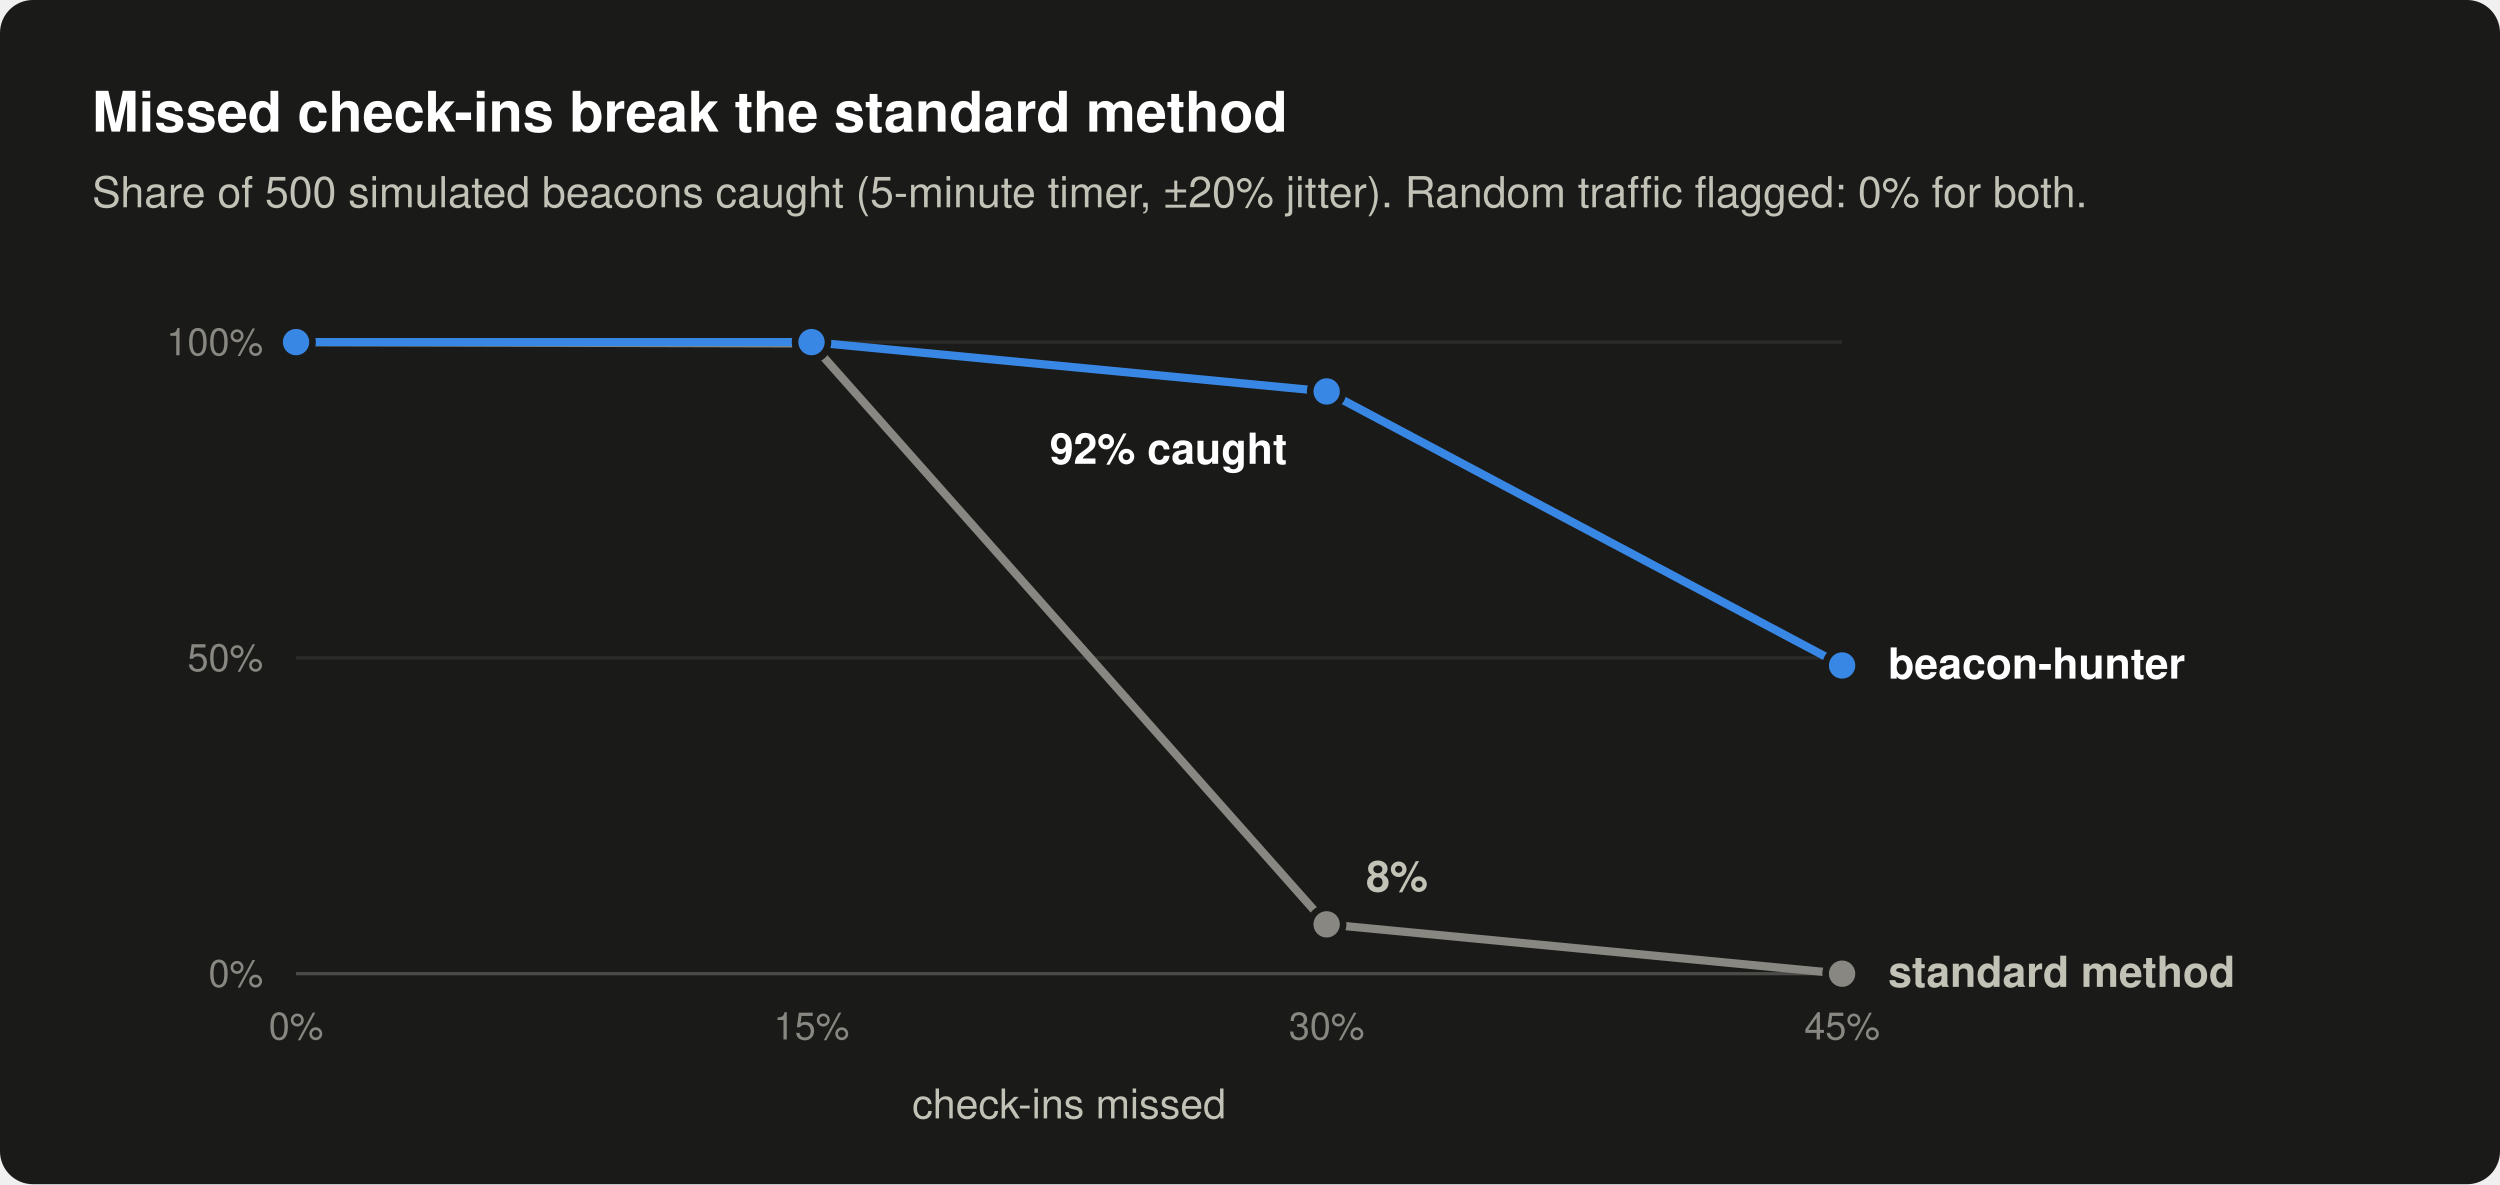
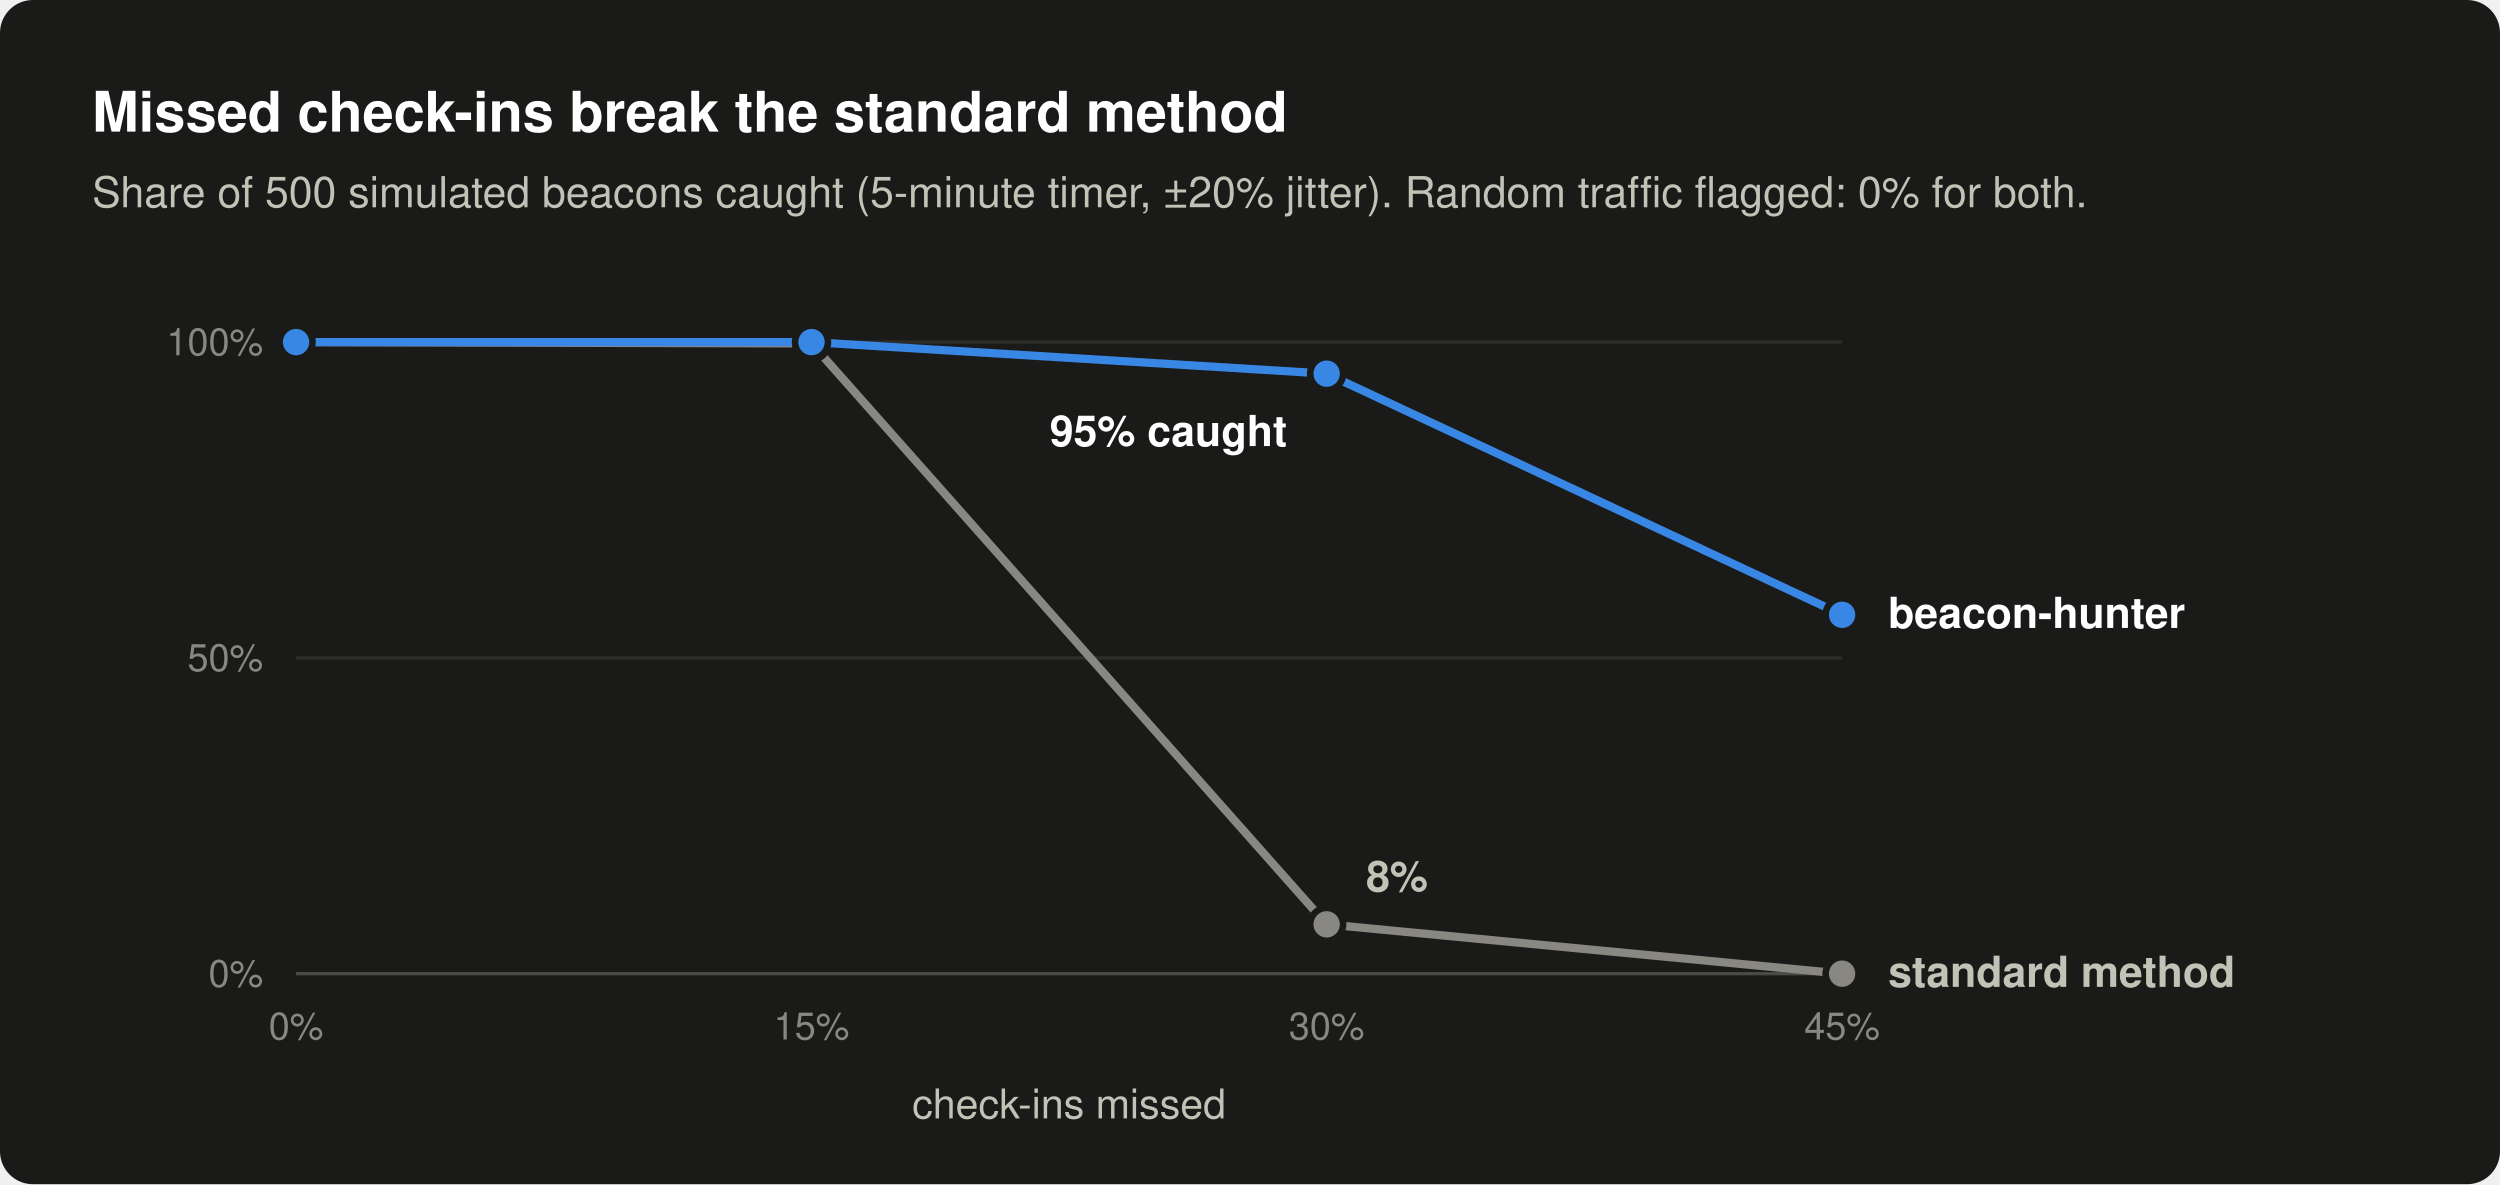
<svg xmlns="http://www.w3.org/2000/svg" viewBox="0 0 760 360" width="760" height="360" role="img" aria-label="Line chart: as more check-ins go missing, the standard method stops catching beacons while beacon-hunter keeps catching most of them" font-family="system-ui, -apple-system, &quot;Segoe UI&quot;, Helvetica, Arial, sans-serif">
  <rect width="760" height="360" rx="10" fill="#1a1a19" />
  <text x="28.0" y="40.0" font-size="17" font-weight="600" fill="#ffffff" text-anchor="start">Missed check-ins break the standard method</text>
  <text x="28.0" y="63.0" font-size="13" font-weight="400" fill="#c3c2b7" text-anchor="start">Share of 500 simulated beacons caught (5-minute timer, ±20% jitter). Random traffic flagged: 0% for both.</text>
  <line x1="90.0" y1="296.0" x2="560.0" y2="296.0" stroke="#4a4a46" stroke-width="1" stroke-linecap="butt" />
  <text x="80.0" y="300.0" font-size="11.5" font-weight="400" fill="#898781" text-anchor="end">0%</text>
  <line x1="90.0" y1="200.0" x2="560.0" y2="200.0" stroke="#2c2c2a" stroke-width="1" stroke-linecap="butt" />
  <text x="80.0" y="204.0" font-size="11.5" font-weight="400" fill="#898781" text-anchor="end">50%</text>
  <line x1="90.0" y1="104.0" x2="560.0" y2="104.0" stroke="#2c2c2a" stroke-width="1" stroke-linecap="butt" />
  <text x="80.0" y="108.0" font-size="11.5" font-weight="400" fill="#898781" text-anchor="end">100%</text>
  <text x="90.0" y="316.0" font-size="11.5" font-weight="400" fill="#898781" text-anchor="middle">0%</text>
  <text x="246.7" y="316.0" font-size="11.5" font-weight="400" fill="#898781" text-anchor="middle">15%</text>
  <text x="403.3" y="316.0" font-size="11.5" font-weight="400" fill="#898781" text-anchor="middle">30%</text>
  <text x="560.0" y="316.0" font-size="11.5" font-weight="400" fill="#898781" text-anchor="middle">45%</text>
  <text x="325.0" y="340.0" font-size="12.5" font-weight="400" fill="#c3c2b7" text-anchor="middle">check-ins missed</text>
  <polyline points="90.0,104.0 246.7,104.4 403.3,281.0 560.0,296.0" fill="none" stroke="#898781" stroke-width="2.5" stroke-linejoin="round" stroke-linecap="round" />
  <circle cx="90.0" cy="104.0" r="5" fill="#898781" stroke="#1a1a19" stroke-width="2" />
  <circle cx="246.7" cy="104.4" r="5" fill="#898781" stroke="#1a1a19" stroke-width="2" />
  <circle cx="403.3" cy="281.0" r="5" fill="#898781" stroke="#1a1a19" stroke-width="2" />
  <circle cx="560.0" cy="296.0" r="5" fill="#898781" stroke="#1a1a19" stroke-width="2" />
-   <polyline points="90.0,104.0 246.7,104.0 403.3,119.0 560.0,202.3" fill="none" stroke="#3987e5" stroke-width="2.5" stroke-linejoin="round" stroke-linecap="round" />
+   <polyline points="90.0,104.0 246.7,104.0 403.3,113.6 560.0,186.9" fill="none" stroke="#3987e5" stroke-width="2.5" stroke-linejoin="round" stroke-linecap="round" />
  <circle cx="90.0" cy="104.0" r="5" fill="#3987e5" stroke="#1a1a19" stroke-width="2" />
  <circle cx="246.7" cy="104.0" r="5" fill="#3987e5" stroke="#1a1a19" stroke-width="2" />
-   <circle cx="403.3" cy="119.0" r="5" fill="#3987e5" stroke="#1a1a19" stroke-width="2" />
-   <circle cx="560.0" cy="202.3" r="5" fill="#3987e5" stroke="#1a1a19" stroke-width="2" />
-   <text x="574.0" y="206.3" font-size="13" font-weight="600" fill="#ffffff" text-anchor="start">beacon-hunter</text>
+   <circle cx="403.3" cy="113.6" r="5" fill="#3987e5" stroke="#1a1a19" stroke-width="2" />
+   <circle cx="560.0" cy="186.9" r="5" fill="#3987e5" stroke="#1a1a19" stroke-width="2" />
+   <text x="574.0" y="190.9" font-size="13" font-weight="600" fill="#ffffff" text-anchor="start">beacon-hunter</text>
  <text x="574.0" y="300.0" font-size="13" font-weight="600" fill="#c3c2b7" text-anchor="start">standard method</text>
-   <text x="391.3" y="141.0" font-size="13" font-weight="600" fill="#ffffff" text-anchor="end">92% caught</text>
+   <text x="391.3" y="135.6" font-size="13" font-weight="600" fill="#ffffff" text-anchor="end">95% caught</text>
  <text x="415.3" y="271.0" font-size="13" font-weight="600" fill="#c3c2b7" text-anchor="start">8%</text>
</svg>
